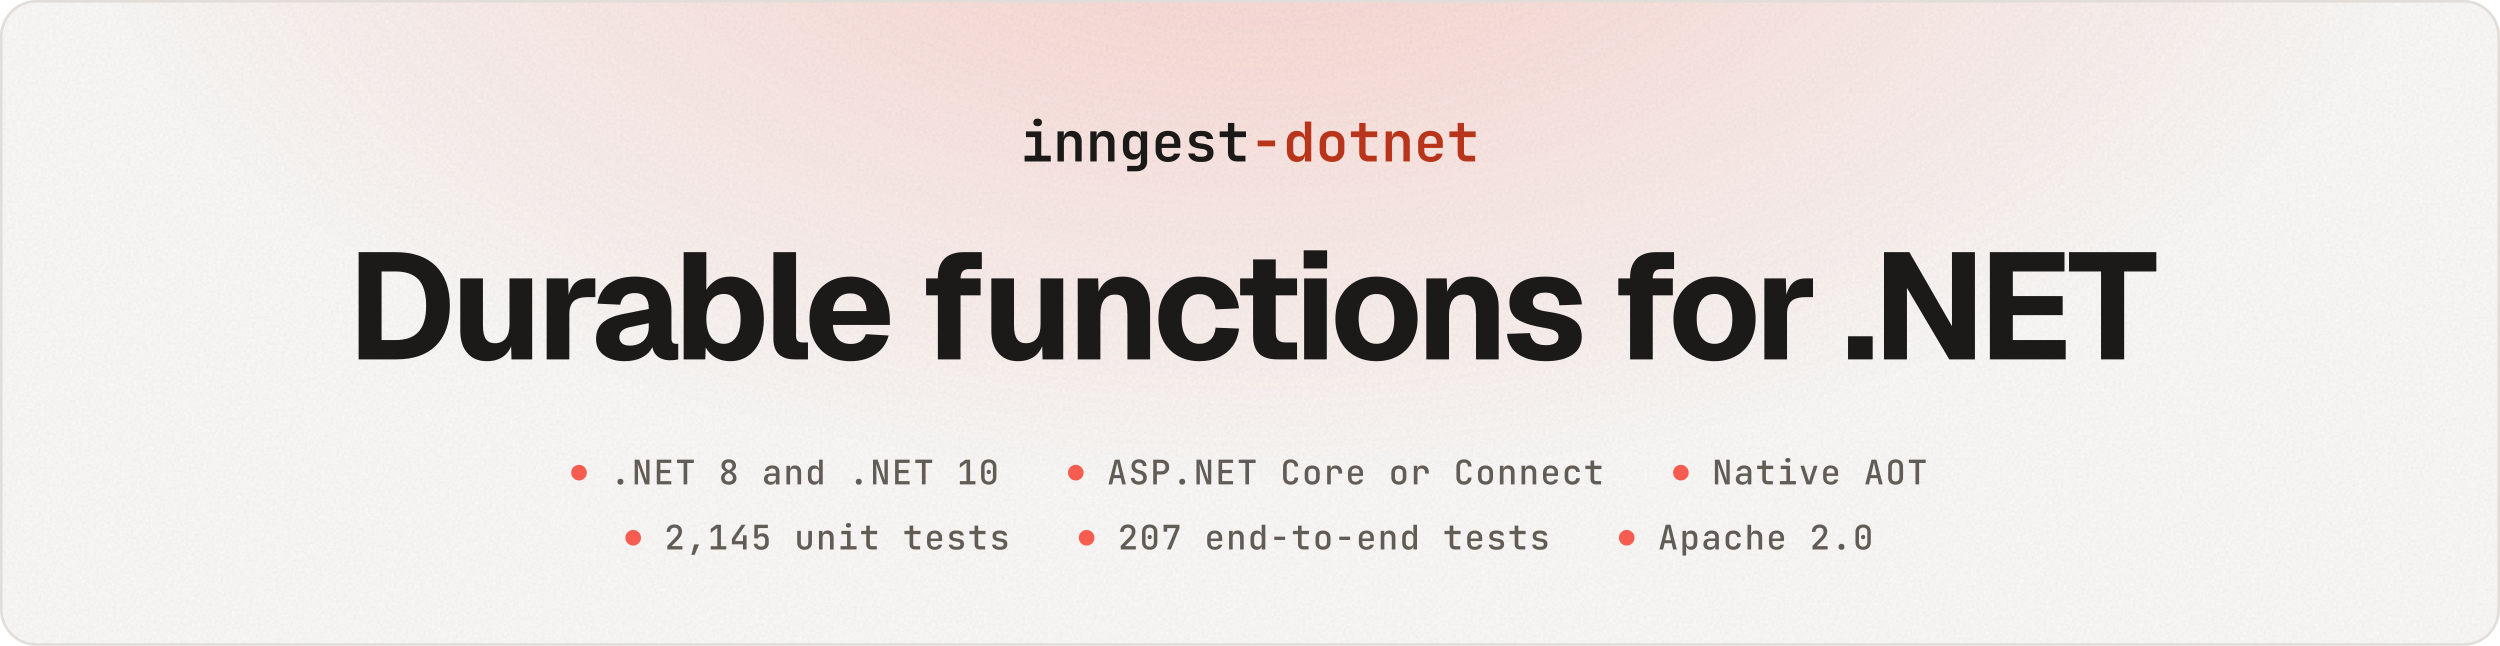
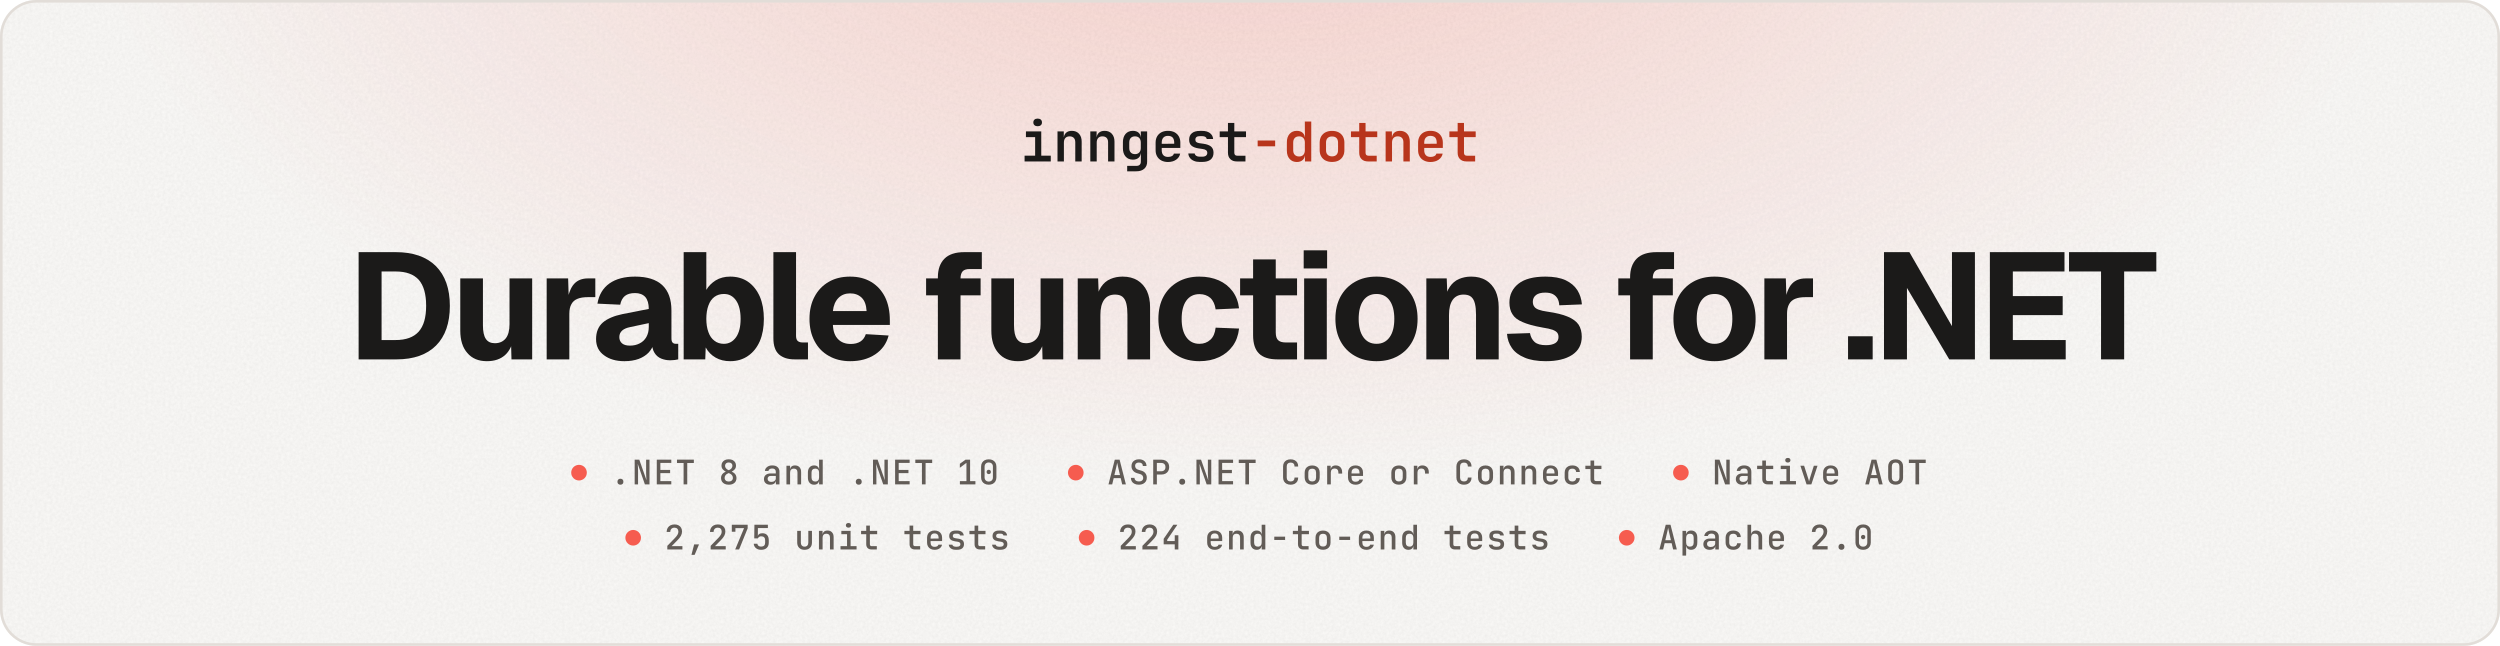
<svg xmlns="http://www.w3.org/2000/svg" width="960" height="248" viewBox="0 0 960 248" role="img">
  <defs>
    <radialGradient id="glow" gradientUnits="userSpaceOnUse" cx="480" cy="-60" r="340" gradientTransform="translate(480 -60) scale(1.85 1) translate(-480 60)">
      <stop offset="0" stop-color="#f65c4f" stop-opacity="0.26" />
      <stop offset="0.72" stop-color="#f65c4f" stop-opacity="0" />
    </radialGradient>
    <filter id="grain" x="0" y="0" width="100%" height="100%">
      <feTurbulence type="fractalNoise" baseFrequency="0.9" numOctaves="3" stitchTiles="stitch" />
      <feColorMatrix values="0 0 0 0 0 0 0 0 0 0 0 0 0 0 0 0 0 0 1 0" />
    </filter>
    <clipPath id="band">
      <rect width="960" height="248" rx="14" />
    </clipPath>
    <path id="wordmark0" d="M78 0L78 106L271 106L271 445L103 445L103 550L383 550L383 106L557 106L557 0ZM317 644Q280 644 259 663Q238 681 238 713Q238 746 259 765Q280 784 317 784Q354 784 375 765Q396 746 396 713Q396 681 375 663Q354 644 317 644Z" />
    <path id="wordmark1" d="M80 0L80 550L195 550L195 445L225 445L195 418Q195 485 235 523Q274 560 342 560Q424 560 473 507Q522 454 522 363L522 0L405 0L405 351Q405 403 378 431Q350 459 302 459Q253 459 225 430Q197 400 197 346L197 0Z" />
    <path id="wordmark2" d="M154 -180L154 -81L320 -81Q362 -81 383 -61Q404 -41 404 -3L404 46L406 148L380 148L405 172Q405 107 366 70Q326 33 259 33Q174 33 125 90Q76 146 76 242L76 351Q76 447 125 504Q174 560 259 560Q326 560 366 523Q405 486 405 421L380 445L405 445L403 550L519 550L519 -5Q519 -86 467 -133Q414 -180 322 -180ZM298 134Q347 134 375 164Q403 194 403 247L403 346Q403 399 375 429Q347 459 298 459Q247 459 220 430Q192 400 192 346L192 247Q192 193 220 164Q247 134 298 134Z" />
    <path id="wordmark3" d="M300 -10Q232 -10 181 17Q130 43 102 92Q74 140 74 204L74 346Q74 410 102 459Q130 507 181 534Q232 560 300 560Q369 560 420 534Q470 507 498 459Q526 410 526 346L526 247L186 247L186 204Q186 145 216 114Q245 83 301 83Q346 83 374 99Q401 115 408 144L523 144Q510 74 449 32Q388 -10 300 -10ZM414 315L414 346Q414 405 386 437Q357 468 300 468Q245 468 216 436Q186 404 186 346L186 323L422 324Z" />
    <path id="wordmark4" d="M280 -9Q219 -9 174 11Q128 30 102 65Q75 99 72 146L189 146Q192 119 217 103Q241 87 280 87L323 87Q371 87 395 106Q419 125 419 157Q419 187 398 205Q376 222 333 228L263 238Q172 252 130 289Q87 325 87 398Q87 475 138 517Q188 559 287 559L325 559Q414 559 467 519Q520 479 526 411L409 411Q406 434 384 449Q362 463 325 463L287 463Q242 463 222 447Q201 430 201 398Q201 369 219 355Q237 340 276 334L348 324Q443 310 488 272Q533 233 533 159Q533 79 481 35Q428 -9 323 -9Z" />
    <path id="wordmark5" d="M360 0Q283 0 240 43Q197 85 197 160L197 445L46 445L46 550L197 550L197 705L313 705L313 550L527 550L527 445L313 445L313 160Q313 105 367 105L517 105L517 0Z" />
    <path id="wordmark6" d="M140 277L140 383L460 383L460 277Z" />
    <path id="wordmark7" d="M257 -10Q174 -10 124 47Q74 103 74 199L74 351Q74 447 124 504Q174 560 257 560Q325 560 365 522Q405 484 405 418L380 445L406 445L403 574L403 730L520 730L520 0L405 0L405 105L380 105L405 132Q405 66 365 28Q325 -10 257 -10ZM298 91Q347 91 375 121Q403 151 403 204L403 346Q403 399 375 429Q347 459 298 459Q247 459 219 430Q190 400 190 346L190 204Q190 150 219 121Q247 91 298 91Z" />
    <path id="wordmark8" d="M300 -9Q231 -9 181 17Q130 43 102 92Q74 140 74 206L74 344Q74 410 102 459Q130 507 181 533Q231 559 300 559Q370 559 420 533Q470 507 498 459Q526 410 526 345L526 206Q526 140 498 92Q470 43 420 17Q370 -9 300 -9ZM300 93Q352 93 381 122Q410 151 410 206L410 344Q410 400 381 429Q352 457 300 457Q249 457 220 429Q190 400 190 344L190 206Q190 151 220 122Q249 93 300 93Z" />
    <path id="display9" d="M74 0L74 710L319 710Q492 710 585 618Q678 525 678 354Q678 184 587 92Q495 0 325 0ZM226 128L319 128Q422 128 472 184Q521 239 521 355Q521 471 472 527Q422 582 319 582L226 582Z" />
    <path id="display10" d="M242 -12Q159 -12 113 42Q66 95 66 191L66 536L216 536L216 226Q216 164 235 136Q254 107 295 107Q341 107 367 139Q392 170 392 233L392 536L542 536L542 0L405 0L401 154L420 150Q408 70 363 29Q318 -12 242 -12Z" />
    <path id="display11" d="M66 0L66 536L208 536L213 380L202 383Q215 464 248 500Q281 536 339 536L388 536L388 412L339 412Q297 412 270 401Q243 390 230 366Q216 342 216 301L216 0Z" />
    <path id="display12" d="M225 -12Q142 -12 90 27Q37 65 37 134Q37 205 82 244Q126 282 213 300L386 334Q386 386 363 413Q339 439 295 439Q252 439 228 420Q204 400 197 362L46 369Q61 457 126 503Q190 548 295 548Q415 548 476 491Q536 434 536 324L536 141Q536 118 544 111Q551 103 566 103L581 103L581 0Q574 -2 559 -4Q543 -6 528 -6Q496 -6 469 5Q441 16 424 43Q407 69 407 118L420 108Q410 72 385 45Q359 18 319 3Q278 -12 225 -12ZM261 91Q298 91 326 106Q354 120 370 148Q386 176 386 214L386 240L264 214Q228 207 210 191Q191 174 191 148Q191 121 209 106Q227 91 261 91Z" />
    <path id="display13" d="M374 -12Q318 -12 277 12Q235 36 212 79L209 0L66 0L66 710L216 710L216 460Q237 497 278 523Q319 548 374 548Q442 548 492 514Q542 479 570 416Q597 353 597 268Q597 183 570 120Q542 57 492 23Q442 -12 374 -12ZM332 103Q382 103 413 147Q443 190 443 268Q443 346 413 390Q383 433 333 433Q296 433 270 414Q243 394 230 357Q216 320 216 268Q216 217 230 180Q243 143 270 123Q296 103 332 103Z" />
    <path id="display14" d="M206 0Q140 0 103 33Q66 66 66 140L66 710L216 710L216 156Q216 132 227 122Q238 112 259 112L295 112L295 0Z" />
    <path id="display15" d="M307 -12Q225 -12 165 23Q104 57 71 120Q37 183 37 268Q37 353 71 416Q104 478 164 513Q224 548 306 548Q386 548 445 513Q504 478 537 413Q569 348 569 258L569 228L192 228Q195 164 227 133Q258 102 310 102Q348 102 374 118Q399 134 410 167L561 158Q540 78 472 33Q404 -12 307 -12ZM192 320L415 320Q412 379 383 408Q353 437 306 437Q259 437 229 407Q198 376 192 320Z" />
    <path id="display16" d="M124 0L124 543Q124 622 167 666Q210 710 300 710L415 710L415 598L333 598Q302 598 288 583Q274 567 274 536L274 0ZM46 424L46 536L407 536L407 424Z" />
    <path id="display17" d="M66 0L66 536L201 536L207 379L188 384Q196 444 221 480Q245 516 282 532Q319 548 363 548Q421 548 462 523Q502 498 524 453Q545 407 545 345L545 0L395 0L395 295Q395 338 388 368Q381 398 363 414Q345 429 313 429Q266 429 241 395Q216 360 216 295L216 0Z" />
    <path id="display18" d="M309 -12Q227 -12 166 23Q105 57 71 120Q37 183 37 268Q37 353 71 416Q105 478 166 513Q227 548 309 548Q380 548 437 523Q493 498 528 451Q563 404 571 338L416 331Q409 381 381 407Q352 432 309 432Q253 432 222 389Q191 346 191 268Q191 190 222 147Q253 103 309 103Q352 103 381 130Q410 156 416 210L571 204Q564 138 530 90Q495 41 439 15Q382 -12 309 -12Z" />
    <path id="display19" d="M288 0Q205 0 166 39Q127 77 127 161L127 662L277 662L277 179Q277 140 294 126Q310 112 343 112L418 112L418 0ZM41 424L41 536L418 536L418 424Z" />
    <path id="display20" d="M66 0L66 536L216 536L216 0ZM63 602L63 722L218 722L218 602Z" />
    <path id="display21" d="M309 -12Q227 -12 166 23Q105 57 71 120Q37 183 37 268Q37 353 71 416Q105 478 166 513Q227 548 309 548Q391 548 452 513Q513 478 547 416Q581 353 581 268Q581 183 547 120Q513 57 452 23Q391 -12 309 -12ZM309 103Q365 103 396 147Q427 190 427 268Q427 346 396 390Q365 433 309 433Q253 433 222 390Q191 346 191 268Q191 190 222 147Q253 103 309 103Z" />
    <path id="display22" d="M295 -12Q208 -12 153 12Q97 35 69 76Q41 116 37 169L189 174Q196 136 220 115Q244 94 295 94Q335 94 357 108Q378 121 378 148Q378 165 370 176Q362 187 339 196Q316 204 271 211Q187 226 140 247Q92 267 73 299Q53 330 53 376Q53 453 113 501Q173 548 292 548Q373 548 425 524Q476 500 503 458Q529 416 533 364L383 358Q382 383 372 402Q361 421 341 432Q321 442 290 442Q250 442 229 426Q208 409 208 382Q208 362 217 350Q225 337 247 329Q268 321 304 316Q389 304 439 283Q489 262 511 230Q532 197 532 150Q532 72 469 30Q405 -12 295 -12Z" />
    <path id="display23" d="M37 0L37 153L200 153L200 0Z" />
    <path id="display24" d="M74 0L74 710L242 710L524 220L524 710L676 710L676 0L506 0L226 473L226 0Z" />
    <path id="display25" d="M74 0L74 710L568 710L568 582L226 582L226 419L556 419L556 293L226 293L226 128L576 128L576 0Z" />
    <path id="display26" d="M223 0L223 582L11 582L11 710L589 710L589 582L376 582L376 0Z" />
    <path id="mono27" d="M300 -10Q260 -10 236 14Q212 37 212 77Q212 118 236 143Q260 167 300 167Q341 167 365 143Q388 118 388 77Q388 37 365 14Q341 -10 300 -10Z" />
    <path id="mono28" d="M81 0L81 730L217 730L430 123Q428 152 425 192Q422 232 421 275Q419 318 419 353L419 730L519 730L519 0L383 0L171 607Q173 581 176 542Q178 503 180 461Q181 419 181 383L181 0Z" />
    <path id="mono29" d="M94 0L94 730L523 730L523 634L200 634L200 427L488 427L488 332L200 332L200 96L523 96L523 0Z" />
    <path id="mono30" d="M246 0L246 631L51 631L51 731L549 731L549 631L354 631L354 0Z" />
    <path id="mono31" d="M300 -10Q230 -10 179 14Q128 38 100 83Q72 127 72 186Q72 252 108 299Q144 346 219 381L324 430Q364 449 386 481Q408 512 408 550Q408 595 379 621Q350 647 300 647Q250 647 221 621Q191 594 191 549Q191 512 213 481Q235 449 273 431L378 383Q457 346 493 299Q528 251 528 186Q528 96 467 43Q405 -10 300 -10ZM300 84Q356 84 389 114Q422 143 422 191Q422 230 400 264Q378 297 339 316L231 367Q157 402 121 447Q85 492 85 555Q85 610 112 652Q138 694 186 718Q234 741 300 741Q366 741 414 718Q462 694 488 652Q514 610 514 555Q514 491 479 447Q443 403 368 366L259 315Q221 297 200 264Q178 231 178 193Q178 144 211 114Q244 84 300 84Z" />
    <path id="mono32" d="M245 -10Q159 -10 110 35Q60 79 60 156Q60 234 113 279Q165 323 257 323L410 323L410 374Q410 419 382 444Q354 469 303 469Q258 469 228 450Q198 430 193 398L87 398Q96 472 156 516Q215 560 306 560Q404 560 461 511Q518 461 518 376L518 0L413 0L413 101L395 101L413 121Q413 61 367 26Q321 -10 245 -10ZM277 73Q335 73 373 103Q410 132 410 178L410 250L259 250Q217 250 193 227Q168 204 168 164Q168 122 197 98Q226 73 277 73Z" />
    <path id="mono33" d="M84 0L84 550L191 550L191 445L217 445L191 420Q191 486 230 523Q269 560 338 560Q420 560 469 508Q518 455 518 366L518 0L410 0L410 354Q410 408 381 437Q352 466 302 466Q251 466 222 436Q192 405 192 347L192 0Z" />
    <path id="mono34" d="M261 -10Q178 -10 128 46Q78 102 78 197L78 352Q78 448 128 504Q178 560 261 560Q329 560 369 523Q409 485 409 420L386 445L411 445L408 573L408 730L516 730L516 0L409 0L409 105L386 105L409 130Q409 65 369 28Q329 -10 261 -10ZM298 84Q349 84 379 116Q408 147 408 203L408 347Q408 403 379 435Q349 466 298 466Q245 466 215 436Q185 405 185 347L185 203Q185 145 215 115Q245 84 298 84Z" />
    <path id="mono35" d="M87 0L87 96L281 96L281 636L86 491L86 608L253 730L389 730L389 96L546 96L546 0Z" />
    <path id="mono36" d="M300 -10Q231 -10 181 17Q130 44 102 93Q74 141 74 206L74 524Q74 590 102 638Q129 686 180 713Q231 740 300 740Q370 740 421 713Q471 686 499 638Q526 590 526 524L526 206Q526 141 498 93Q470 44 420 17Q369 -10 300 -10ZM300 83Q356 83 390 117Q423 151 423 206L423 524Q423 579 390 613Q356 647 300 647Q244 647 211 613Q177 579 177 524L177 206Q177 151 211 117Q244 83 300 83ZM300 303Q272 303 255 321Q237 339 237 368Q237 396 255 414Q272 431 300 431Q328 431 346 414Q363 396 363 368Q363 339 346 321Q328 303 300 303Z" />
    <path id="mono37" d="M43 0L229 730L371 730L557 0L448 0L404 185L197 185L153 0ZM217 274L383 274L333 485Q320 541 312 583Q303 624 300 639Q297 624 289 583Q281 541 267 486Z" />
    <path id="mono38" d="M303 -10Q229 -10 176 15Q123 39 94 85Q65 130 65 193L172 193Q172 143 207 115Q242 86 304 86Q362 86 395 114Q428 142 428 191Q428 232 406 262Q383 292 341 303L249 330Q169 353 126 409Q82 464 82 541Q82 601 109 646Q136 691 186 716Q236 741 304 741Q404 741 465 687Q525 633 526 542L418 542Q418 590 388 618Q357 645 302 645Q249 645 219 620Q189 594 189 548Q189 507 212 477Q234 447 276 435L369 407Q449 385 492 329Q535 273 535 195Q535 134 506 88Q477 41 425 16Q373 -10 303 -10Z" />
    <path id="mono39" d="M84 0L84 730L323 730Q394 730 447 703Q499 676 528 627Q556 577 556 510Q556 444 527 394Q498 344 446 317Q394 290 323 290L192 290L192 0ZM192 387L323 387Q379 387 413 421Q446 454 446 510Q446 567 413 600Q379 633 323 633L192 633Z" />
    <path id="mono40" d="M304 -10Q236 -10 186 16Q135 41 108 90Q80 138 80 203L80 527Q80 593 108 641Q135 689 186 715Q236 740 304 740Q372 740 422 714Q472 688 500 641Q527 593 527 527L419 527Q419 584 389 614Q359 644 304 644Q249 644 219 614Q188 584 188 528L188 203Q188 147 219 117Q249 86 304 86Q359 86 389 117Q419 147 419 203L527 203Q527 138 500 90Q472 42 422 16Q372 -10 304 -10Z" />
    <path id="mono41" d="M300 -9Q232 -9 182 17Q132 43 105 91Q78 139 78 204L78 346Q78 412 105 460Q132 507 182 533Q232 559 300 559Q368 559 418 533Q468 507 495 460Q522 412 522 346L522 204Q522 139 495 91Q468 43 418 17Q368 -9 300 -9ZM300 86Q355 86 385 117Q415 147 415 204L415 346Q415 404 385 434Q355 464 300 464Q246 464 216 434Q185 404 185 346L185 204Q185 147 216 117Q246 86 300 86Z" />
    <path id="mono42" d="M102 0L102 550L206 550L206 445L232 445L199 380Q199 469 238 515Q277 560 354 560Q442 560 494 506Q545 451 545 356L545 319L434 319L434 347Q434 406 405 438Q375 469 322 469Q269 469 240 437Q210 405 210 347L210 0Z" />
    <path id="mono43" d="M300 -10Q233 -10 183 17Q132 43 105 91Q78 139 78 203L78 347Q78 412 105 460Q132 507 183 534Q233 560 300 560Q368 560 418 534Q468 507 495 460Q522 412 522 347L522 249L182 249L182 203Q182 142 213 110Q243 78 301 78Q348 78 377 95Q406 111 413 143L520 143Q508 73 448 32Q388 -10 300 -10ZM418 314L418 348Q418 408 388 441Q358 474 300 474Q243 474 213 441Q182 408 182 347L182 322L426 323Z" />
    <path id="mono44" d="M304 -10Q236 -10 185 16Q133 41 106 90Q78 138 78 203L78 347Q78 413 106 461Q133 509 185 535Q236 560 304 560Q403 560 463 508Q523 456 526 366L418 366Q415 413 385 439Q355 465 304 465Q249 465 217 435Q185 404 185 348L185 203Q185 147 217 116Q249 85 304 85Q355 85 385 111Q415 137 418 184L526 184Q523 94 463 42Q403 -10 304 -10Z" />
    <path id="mono45" d="M360 0Q285 0 243 41Q201 82 201 155L201 452L49 452L49 550L201 550L201 705L309 705L309 550L524 550L524 452L309 452L309 155Q309 98 364 98L514 98L514 0Z" />
    <path id="mono46" d="M81 0L81 98L274 98L274 452L106 452L106 550L379 550L379 98L556 98L556 0ZM316 645Q281 645 260 664Q239 682 239 713Q239 745 260 764Q281 782 316 782Q351 782 372 764Q393 745 393 713Q393 682 372 664Q351 645 316 645Z" />
    <path id="mono47" d="M229 0L47 550L157 550L270 198Q281 167 290 136Q298 104 302 86Q307 104 316 136Q324 167 333 198L444 550L553 550L371 0Z" />
    <path id="mono48" d="M300 -10Q232 -10 183 16Q133 41 107 90Q80 138 80 203L80 527Q80 593 107 641Q133 689 183 715Q232 740 300 740Q368 740 418 715Q467 689 494 641Q520 593 520 528L520 203Q520 138 494 90Q467 41 418 16Q368 -10 300 -10ZM300 86Q355 86 384 117Q412 147 412 203L412 527Q412 584 384 614Q355 644 300 644Q246 644 217 614Q188 584 188 527L188 203Q188 147 217 117Q246 86 300 86Z" />
    <path id="mono49" d="M85 0L85 107L311 340Q363 394 388 438Q412 481 412 524Q412 580 382 612Q351 644 298 644Q240 644 207 611Q173 577 173 519L65 519Q67 587 96 637Q125 686 177 713Q229 740 299 740Q366 740 416 714Q466 688 493 641Q520 594 520 530Q520 465 487 403Q453 341 377 265L212 98L531 98L531 0Z" />
    <path id="mono50" d="M158 -160L238 151L382 151L252 -160Z" />
-     <path id="mono51" d="M400 0L400 152L73 152L73 314L357 730L477 730L177 288L177 249L400 249L400 420L507 420L507 0Z" />
+     <path id="mono51" d="M170 0L432 631L177 631L177 524L70 524L70 730L539 730L539 626L286 0Z" />
    <path id="mono52" d="M298 -10Q203 -10 144 39Q85 87 78 169L185 169Q190 129 219 107Q248 85 299 85Q356 85 386 116Q415 146 415 201L415 272Q415 328 386 359Q357 389 300 389Q264 389 238 373Q212 356 200 327L93 327L98 730L496 730L496 632L201 632L199 405L227 405L198 379Q198 426 235 453Q272 480 334 480Q423 480 473 426Q522 371 522 272L522 201Q522 104 463 47Q404 -10 298 -10Z" />
    <path id="mono53" d="M299 -10Q200 -10 141 48Q82 105 82 204L82 550L190 550L190 204Q190 147 219 116Q248 84 299 84Q351 84 381 116Q410 147 410 204L410 550L518 550L518 204Q518 105 459 48Q399 -10 299 -10Z" />
    <path id="mono54" d="M281 -9Q222 -9 178 10Q133 29 108 63Q82 96 78 142L186 142Q190 115 215 99Q240 82 281 82L324 82Q373 82 398 102Q423 122 423 155Q423 187 401 206Q378 224 334 230L263 241Q175 255 134 292Q92 328 92 400Q92 476 142 518Q191 559 288 559L326 559Q412 559 464 520Q515 480 522 414L414 414Q410 438 388 453Q365 468 326 468L288 468Q241 468 220 451Q198 433 198 399Q198 369 217 354Q236 339 276 333L349 321Q442 308 486 270Q529 231 529 158Q529 79 478 35Q426 -9 324 -9Z" />
-     <path id="mono55" d="M170 0L432 631L177 631L177 524L70 524L70 730L539 730L539 626L286 0Z" />
+     <path id="mono55" d="M400 0L400 152L73 152L73 314L357 730L477 730L177 288L177 249L400 249L400 420L507 420L507 0Z" />
    <path id="mono56" d="M140 281L140 379L460 379L460 281Z" />
    <path id="mono57" d="M84 -180L84 550L191 550L191 445L214 445L191 420Q191 485 232 523Q272 560 340 560Q423 560 473 505Q522 449 522 353L522 198Q522 134 500 88Q477 41 437 16Q396 -10 340 -10Q273 -10 232 28Q191 65 191 130L214 105L189 105L192 -23L192 -180ZM303 84Q356 84 386 115Q415 145 415 203L415 347Q415 405 386 436Q356 466 303 466Q252 466 222 435Q192 403 192 347L192 203Q192 147 222 116Q252 84 303 84Z" />
    <path id="mono58" d="M84 0L84 730L192 730L192 550L191 445L217 445L191 420Q191 486 230 523Q269 560 338 560Q420 560 469 508Q518 455 518 366L518 0L410 0L410 354Q410 408 381 438Q352 468 302 468Q251 468 222 437Q192 405 192 347L192 0Z" />
  </defs>
  <g clip-path="url(#band)">
    <rect width="960" height="248" fill="#faf9f7" />
    <rect width="960" height="248" fill="url(#glow)" />
    <rect width="960" height="248" filter="url(#grain)" opacity="0.05" />
  </g>
  <rect x="0.5" y="0.5" width="959" height="247" rx="13.5" fill="none" stroke="#e2ddd8" />
  <g fill="#1b1a19" transform="translate(391.8 62) scale(0.021 -0.021)">
    <use href="#wordmark0" x="0" />
    <use href="#wordmark1" x="600" />
    <use href="#wordmark1" x="1200" />
    <use href="#wordmark2" x="1800" />
    <use href="#wordmark3" x="2400" />
    <use href="#wordmark4" x="3000" />
    <use href="#wordmark5" x="3600" />
  </g>
  <g fill="#b8351c" transform="translate(480 62) scale(0.021 -0.021)">
    <use href="#wordmark6" x="0" />
    <use href="#wordmark7" x="600" />
    <use href="#wordmark8" x="1200" />
    <use href="#wordmark5" x="1800" />
    <use href="#wordmark1" x="2400" />
    <use href="#wordmark3" x="3000" />
    <use href="#wordmark5" x="3600" />
  </g>
  <g fill="#1b1a19" transform="translate(133.42 138) scale(0.058 -0.058)">
    <use href="#display9" x="0" />
    <use href="#display10" x="681" />
    <use href="#display11" x="1253" />
    <use href="#display12" x="1609" />
    <use href="#display13" x="2160" />
    <use href="#display14" x="2754" />
    <use href="#display15" x="3022" />
    <use href="#display16" x="3785" />
    <use href="#display10" x="4197" />
    <use href="#display17" x="4769" />
    <use href="#display18" x="5332" />
    <use href="#display19" x="5869" />
    <use href="#display20" x="6268" />
    <use href="#display21" x="6504" />
    <use href="#display17" x="7077" />
    <use href="#display22" x="7640" />
    <use href="#display16" x="8368" />
    <use href="#display21" x="8742" />
    <use href="#display11" x="9315" />
    <use href="#display23" x="9898" />
    <use href="#display24" x="10099" />
    <use href="#display25" x="10800" />
    <use href="#display26" x="11387" />
  </g>
  <circle cx="222.34" cy="181.5" r="3" fill="#f65c4f" />
  <g fill="#625c57" transform="translate(234.34 186) scale(0.013 -0.013)">
    <use href="#mono27" x="0" />
    <use href="#mono28" x="640" />
    <use href="#mono29" x="1280" />
    <use href="#mono30" x="1920" />
    <use href="#mono31" x="3200" />
    <use href="#mono32" x="4480" />
    <use href="#mono33" x="5120" />
    <use href="#mono34" x="5760" />
    <use href="#mono27" x="7040" />
    <use href="#mono28" x="7680" />
    <use href="#mono29" x="8320" />
    <use href="#mono30" x="8960" />
    <use href="#mono35" x="10240" />
    <use href="#mono36" x="10880" />
  </g>
  <circle cx="413.1" cy="181.5" r="3" fill="#f65c4f" />
  <g fill="#625c57" transform="translate(425.1 186) scale(0.013 -0.013)">
    <use href="#mono37" x="0" />
    <use href="#mono38" x="640" />
    <use href="#mono39" x="1280" />
    <use href="#mono27" x="1920" />
    <use href="#mono28" x="2560" />
    <use href="#mono29" x="3200" />
    <use href="#mono30" x="3840" />
    <use href="#mono40" x="5120" />
    <use href="#mono41" x="5760" />
    <use href="#mono42" x="6400" />
    <use href="#mono43" x="7040" />
    <use href="#mono41" x="8320" />
    <use href="#mono42" x="8960" />
    <use href="#mono40" x="10240" />
    <use href="#mono41" x="10880" />
    <use href="#mono33" x="11520" />
    <use href="#mono33" x="12160" />
    <use href="#mono43" x="12800" />
    <use href="#mono44" x="13440" />
    <use href="#mono45" x="14080" />
  </g>
  <circle cx="645.46" cy="181.5" r="3" fill="#f65c4f" />
  <g fill="#625c57" transform="translate(657.46 186) scale(0.013 -0.013)">
    <use href="#mono28" x="0" />
    <use href="#mono32" x="640" />
    <use href="#mono45" x="1280" />
    <use href="#mono46" x="1920" />
    <use href="#mono47" x="2560" />
    <use href="#mono43" x="3200" />
    <use href="#mono37" x="4480" />
    <use href="#mono48" x="5120" />
    <use href="#mono30" x="5760" />
  </g>
  <circle cx="243.14" cy="206.5" r="3" fill="#f65c4f" />
  <g fill="#625c57" transform="translate(255.14 211) scale(0.013 -0.013)">
    <use href="#mono49" x="0" />
    <use href="#mono50" x="640" />
-     <use href="#mono35" x="1280" />
+     <use href="#mono49" x="1280" />
    <use href="#mono51" x="1920" />
    <use href="#mono52" x="2560" />
    <use href="#mono53" x="3840" />
    <use href="#mono33" x="4480" />
    <use href="#mono46" x="5120" />
    <use href="#mono45" x="5760" />
    <use href="#mono45" x="7040" />
    <use href="#mono43" x="7680" />
    <use href="#mono54" x="8320" />
    <use href="#mono45" x="8960" />
    <use href="#mono54" x="9600" />
  </g>
  <circle cx="417.26" cy="206.5" r="3" fill="#f65c4f" />
  <g fill="#625c57" transform="translate(429.26 211) scale(0.013 -0.013)">
    <use href="#mono49" x="0" />
-     <use href="#mono36" x="640" />
+     <use href="#mono49" x="640" />
    <use href="#mono55" x="1280" />
    <use href="#mono43" x="2560" />
    <use href="#mono33" x="3200" />
    <use href="#mono34" x="3840" />
    <use href="#mono56" x="4480" />
    <use href="#mono45" x="5120" />
    <use href="#mono41" x="5760" />
    <use href="#mono56" x="6400" />
    <use href="#mono43" x="7040" />
    <use href="#mono33" x="7680" />
    <use href="#mono34" x="8320" />
    <use href="#mono45" x="9600" />
    <use href="#mono43" x="10240" />
    <use href="#mono54" x="10880" />
    <use href="#mono45" x="11520" />
    <use href="#mono54" x="12160" />
  </g>
  <circle cx="624.66" cy="206.5" r="3" fill="#f65c4f" />
  <g fill="#625c57" transform="translate(636.66 211) scale(0.013 -0.013)">
    <use href="#mono37" x="0" />
    <use href="#mono57" x="640" />
    <use href="#mono32" x="1280" />
    <use href="#mono44" x="1920" />
    <use href="#mono58" x="2560" />
    <use href="#mono43" x="3200" />
    <use href="#mono49" x="4480" />
    <use href="#mono27" x="5120" />
    <use href="#mono36" x="5760" />
  </g>
</svg>
